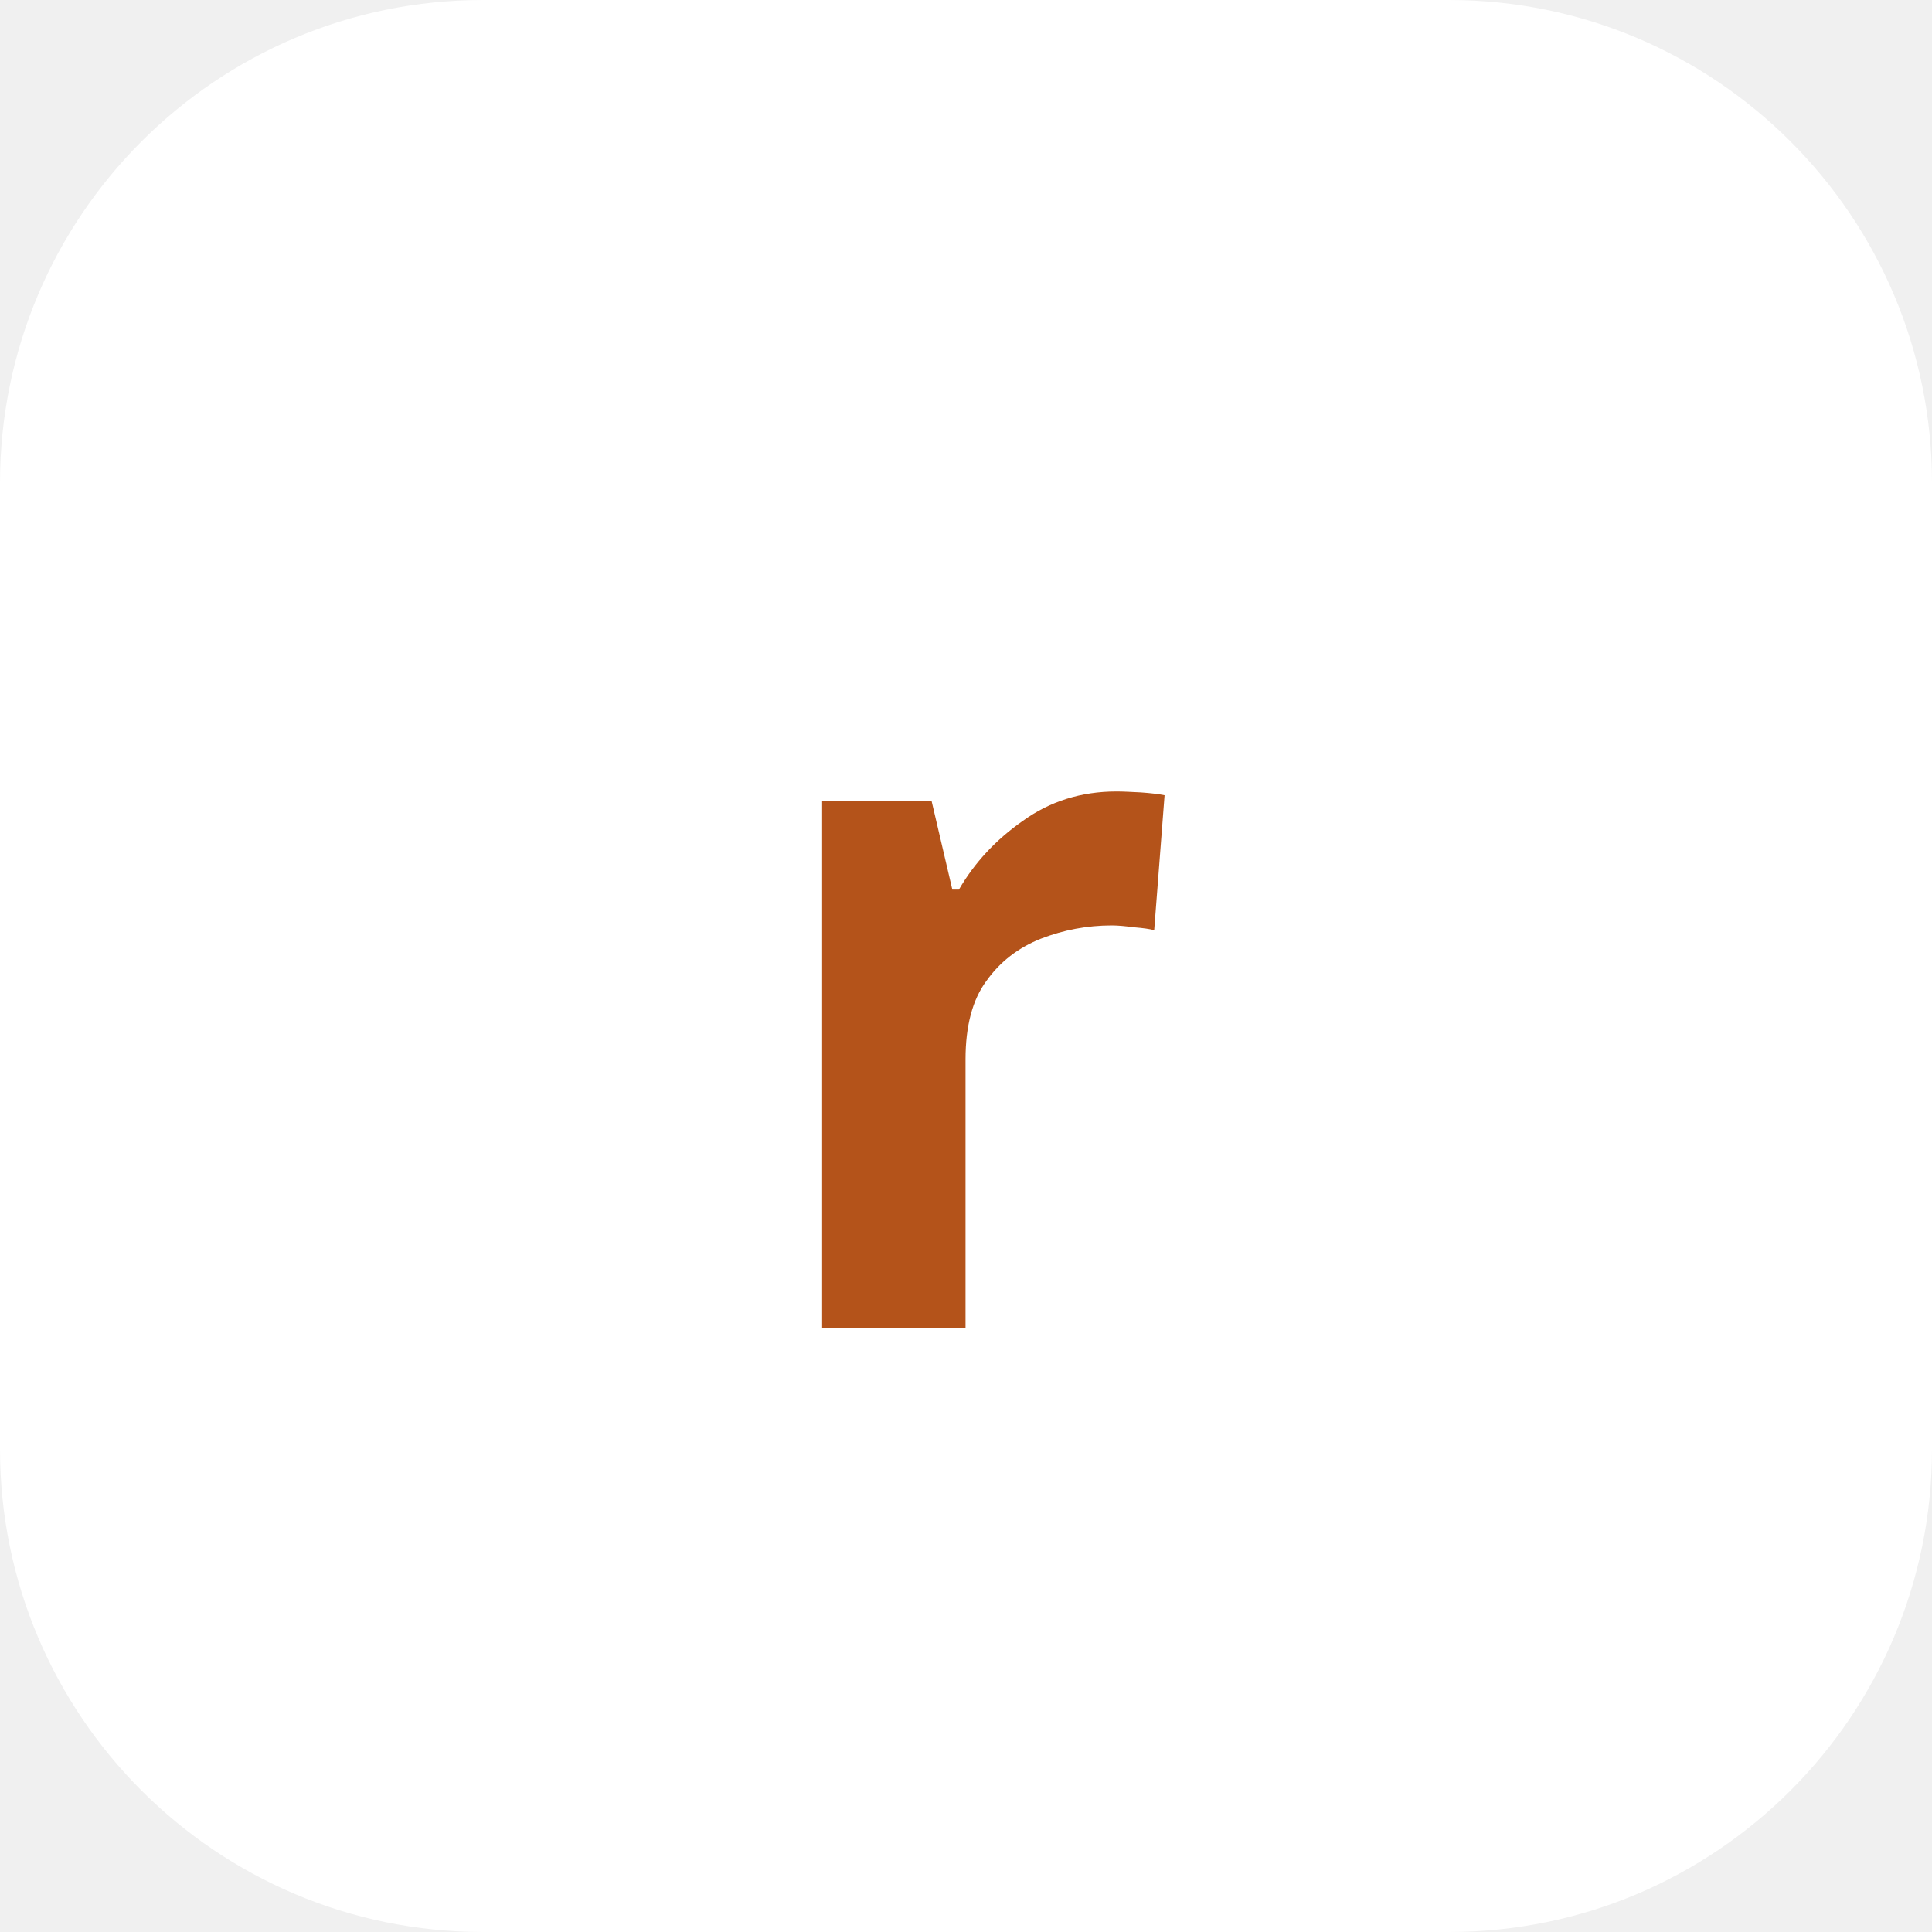
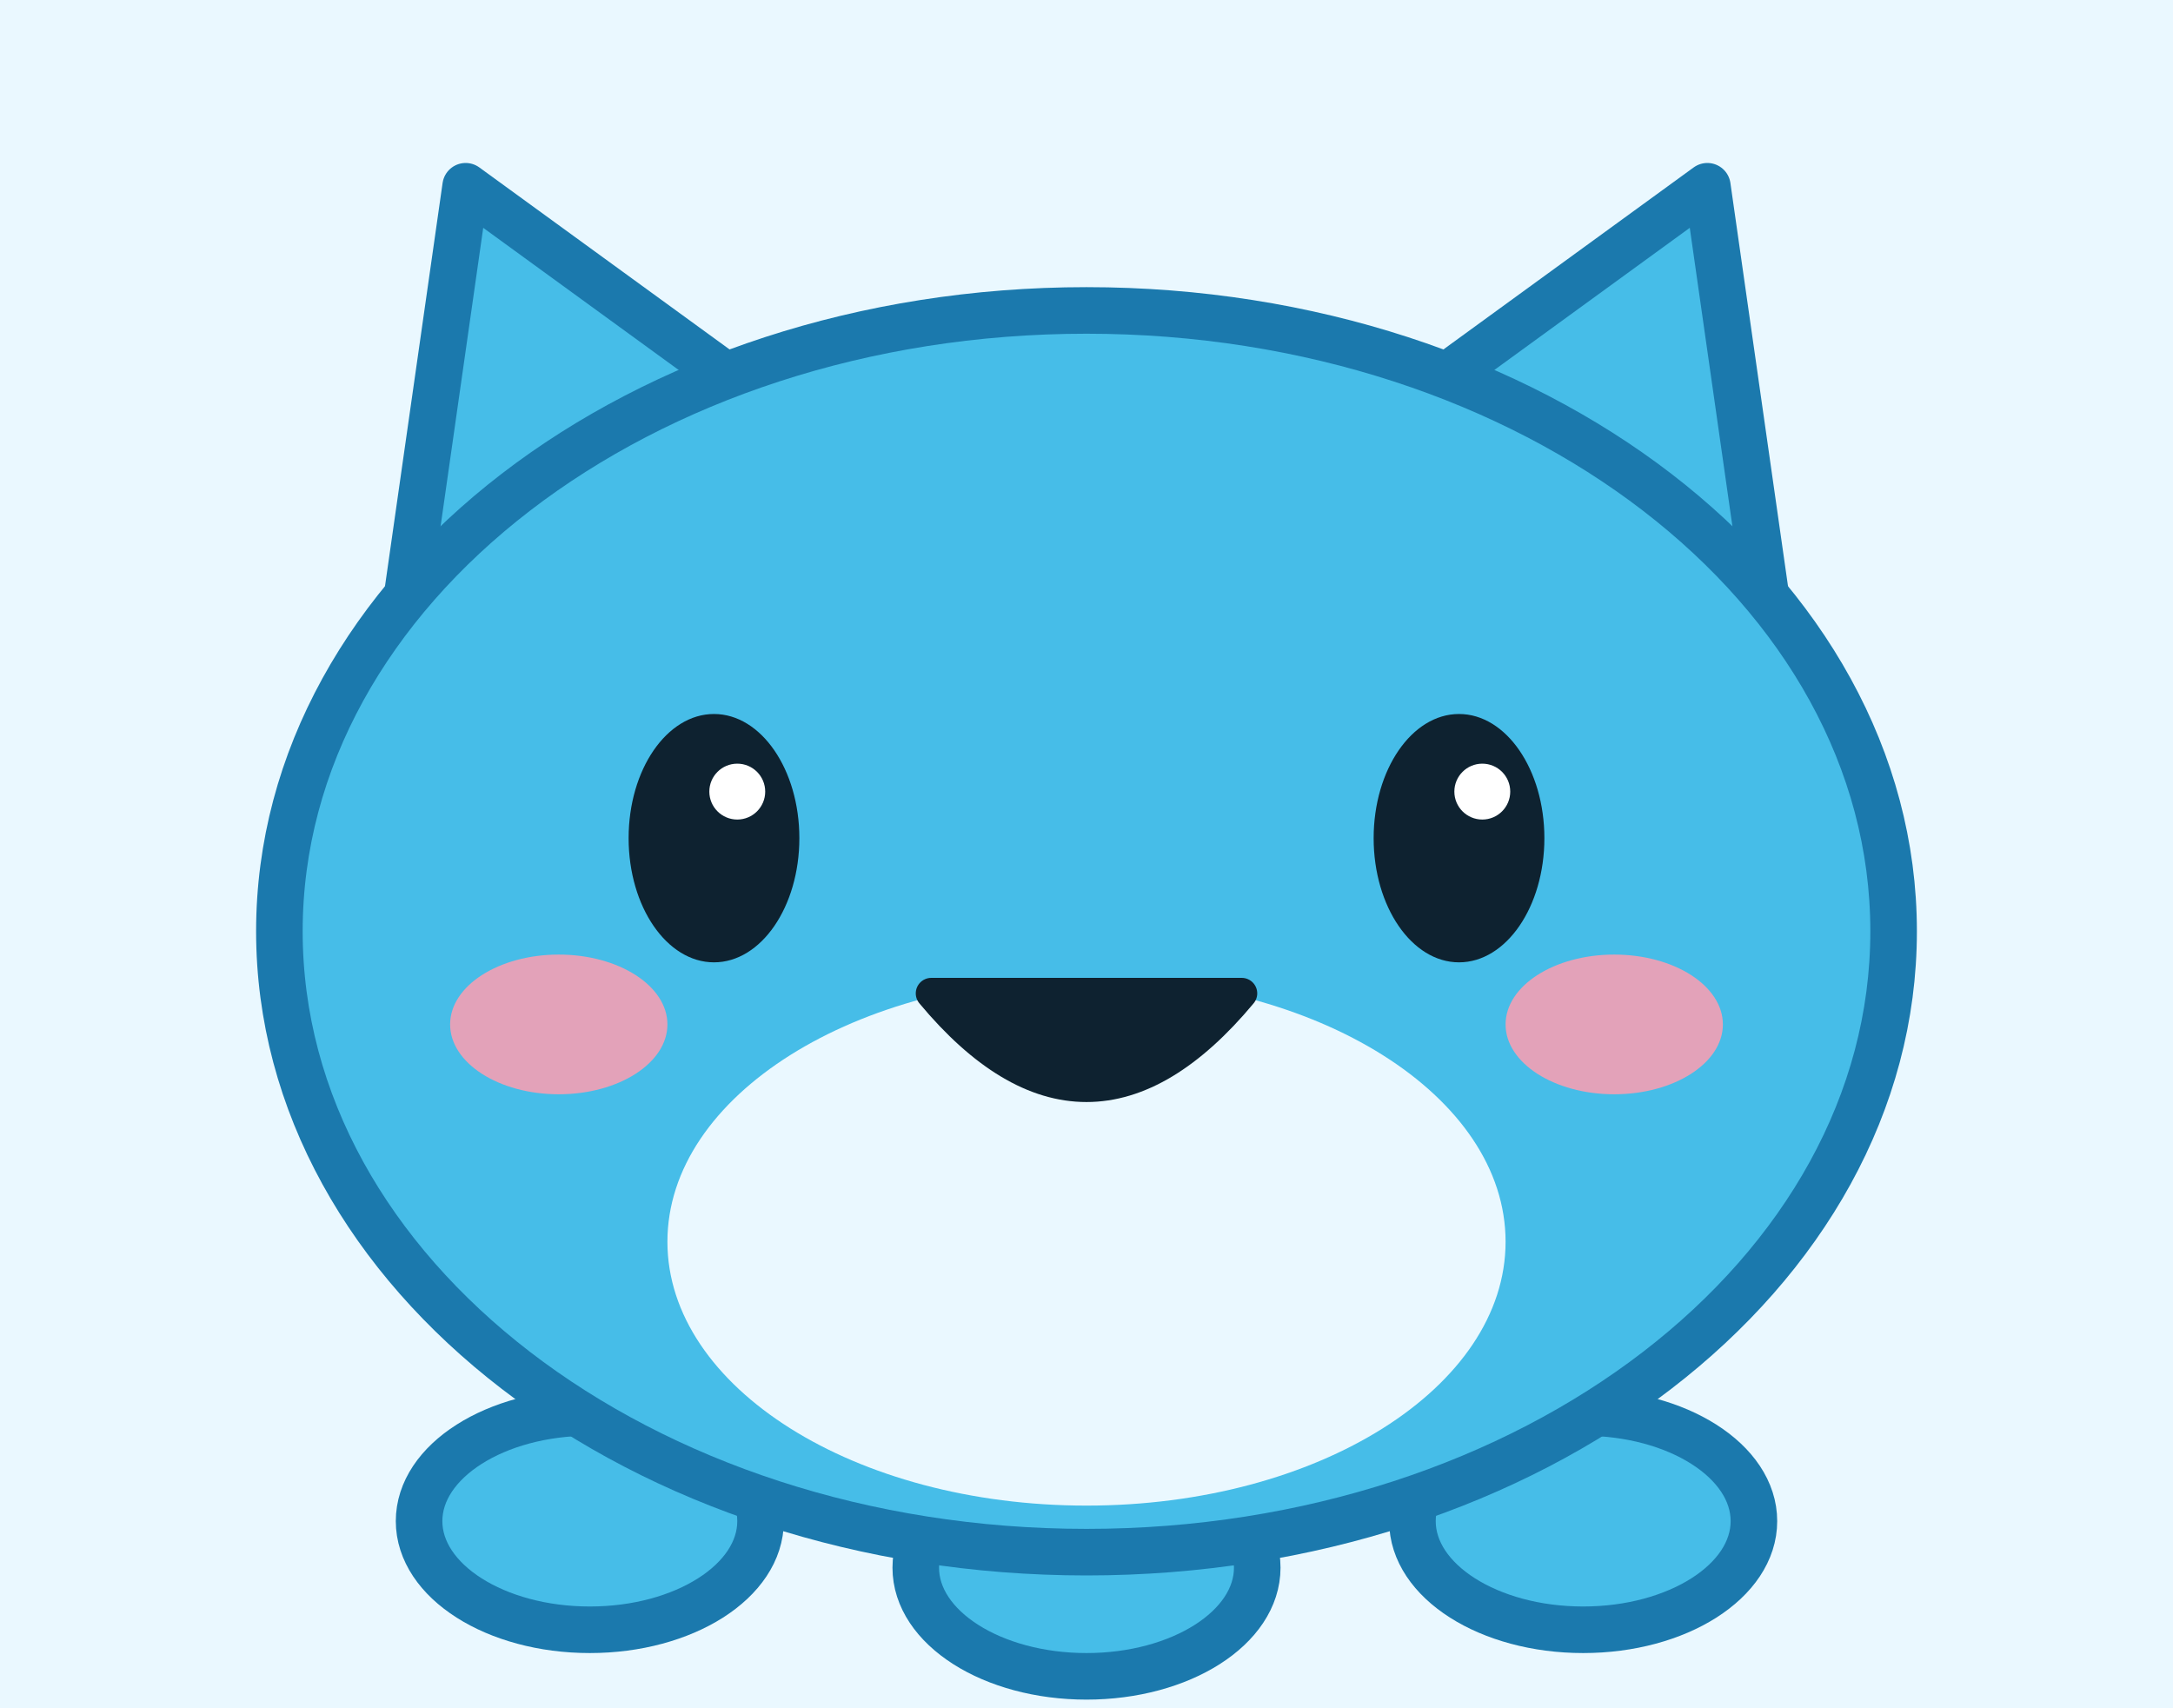
- <svg xmlns="http://www.w3.org/2000/svg" viewBox="0 0 32 32">
-   <rect width="32" height="32" rx="8" fill="#ffffff" />
-   <text x="16" y="22" text-anchor="middle" font-family="sans-serif" font-weight="800" font-size="16" fill="#b4531a">r</text>
+ <svg xmlns="http://www.w3.org/2000/svg" viewBox="0 0 140 110">
+   <rect x="-10" y="-10" width="160" height="130" fill="#eaf8ff" />
+   <g stroke="#1b79ad" stroke-width="3" stroke-linejoin="round" stroke-linecap="round">
+     <ellipse cx="38" cy="98" rx="11" ry="7" fill="#46bde8" />
+     <ellipse cx="70" cy="101" rx="11" ry="7" fill="#46bde8" />
+     <ellipse cx="102" cy="98" rx="11" ry="7" fill="#46bde8" />
+     <path d="M26 40 L30 12 L52 28 Z" fill="#46bde8" />
+     <path d="M114 40 L110 12 L88 28 Z" fill="#46bde8" />
+     <ellipse cx="70" cy="60" rx="52" ry="40" fill="#46bde8" />
+     <ellipse cx="70" cy="80" rx="27" ry="17" fill="#eaf8ff" stroke="none" />
+   </g>
+   <ellipse cx="36" cy="66" rx="7" ry="4.5" fill="#ff9db0" opacity=".85" />
+   <ellipse cx="104" cy="66" rx="7" ry="4.5" fill="#ff9db0" opacity=".85" />
+   <ellipse cx="46" cy="54" rx="5.5" ry="8" fill="#0e2230" />
+   <ellipse cx="94" cy="54" rx="5.5" ry="8" fill="#0e2230" />
+   <circle cx="47.5" cy="51" r="1.8" fill="#fff" />
+   <circle cx="95.5" cy="51" r="1.8" fill="#fff" />
+   <path d="M60 64 Q70 76 80 64 Z" fill="#0e2230" stroke="#0e2230" stroke-width="2" stroke-linejoin="round" />
</svg>
